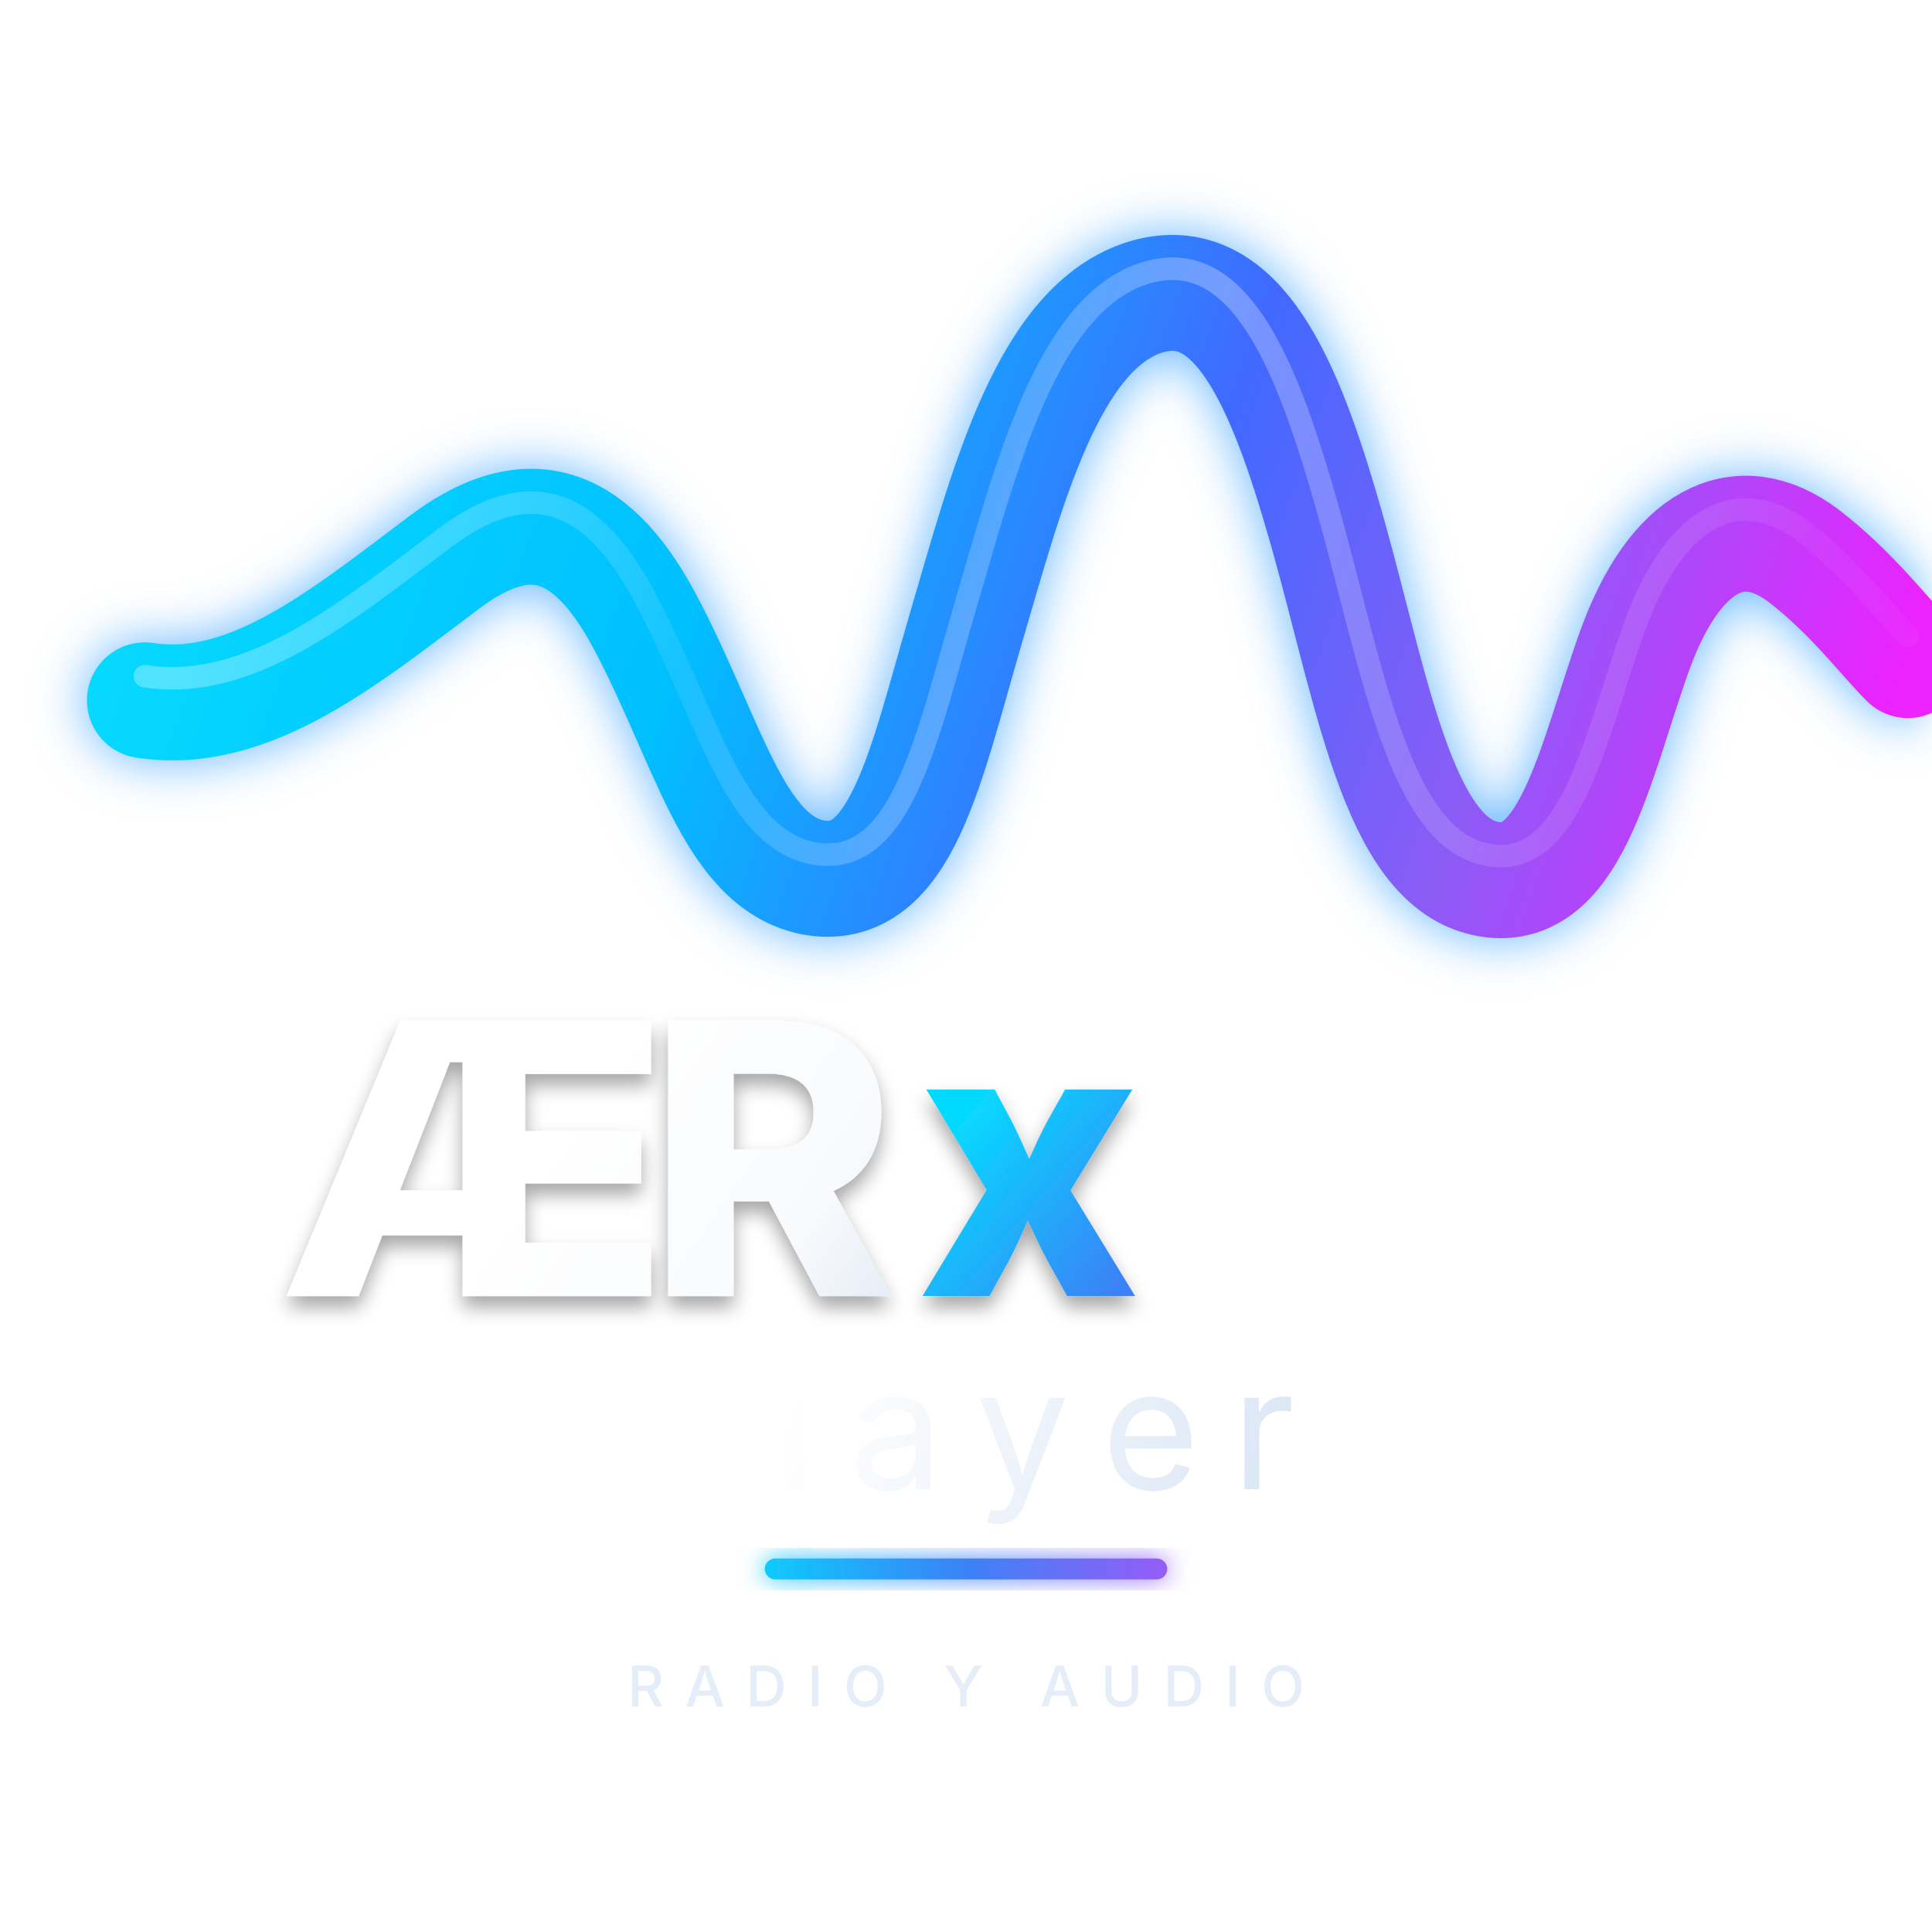
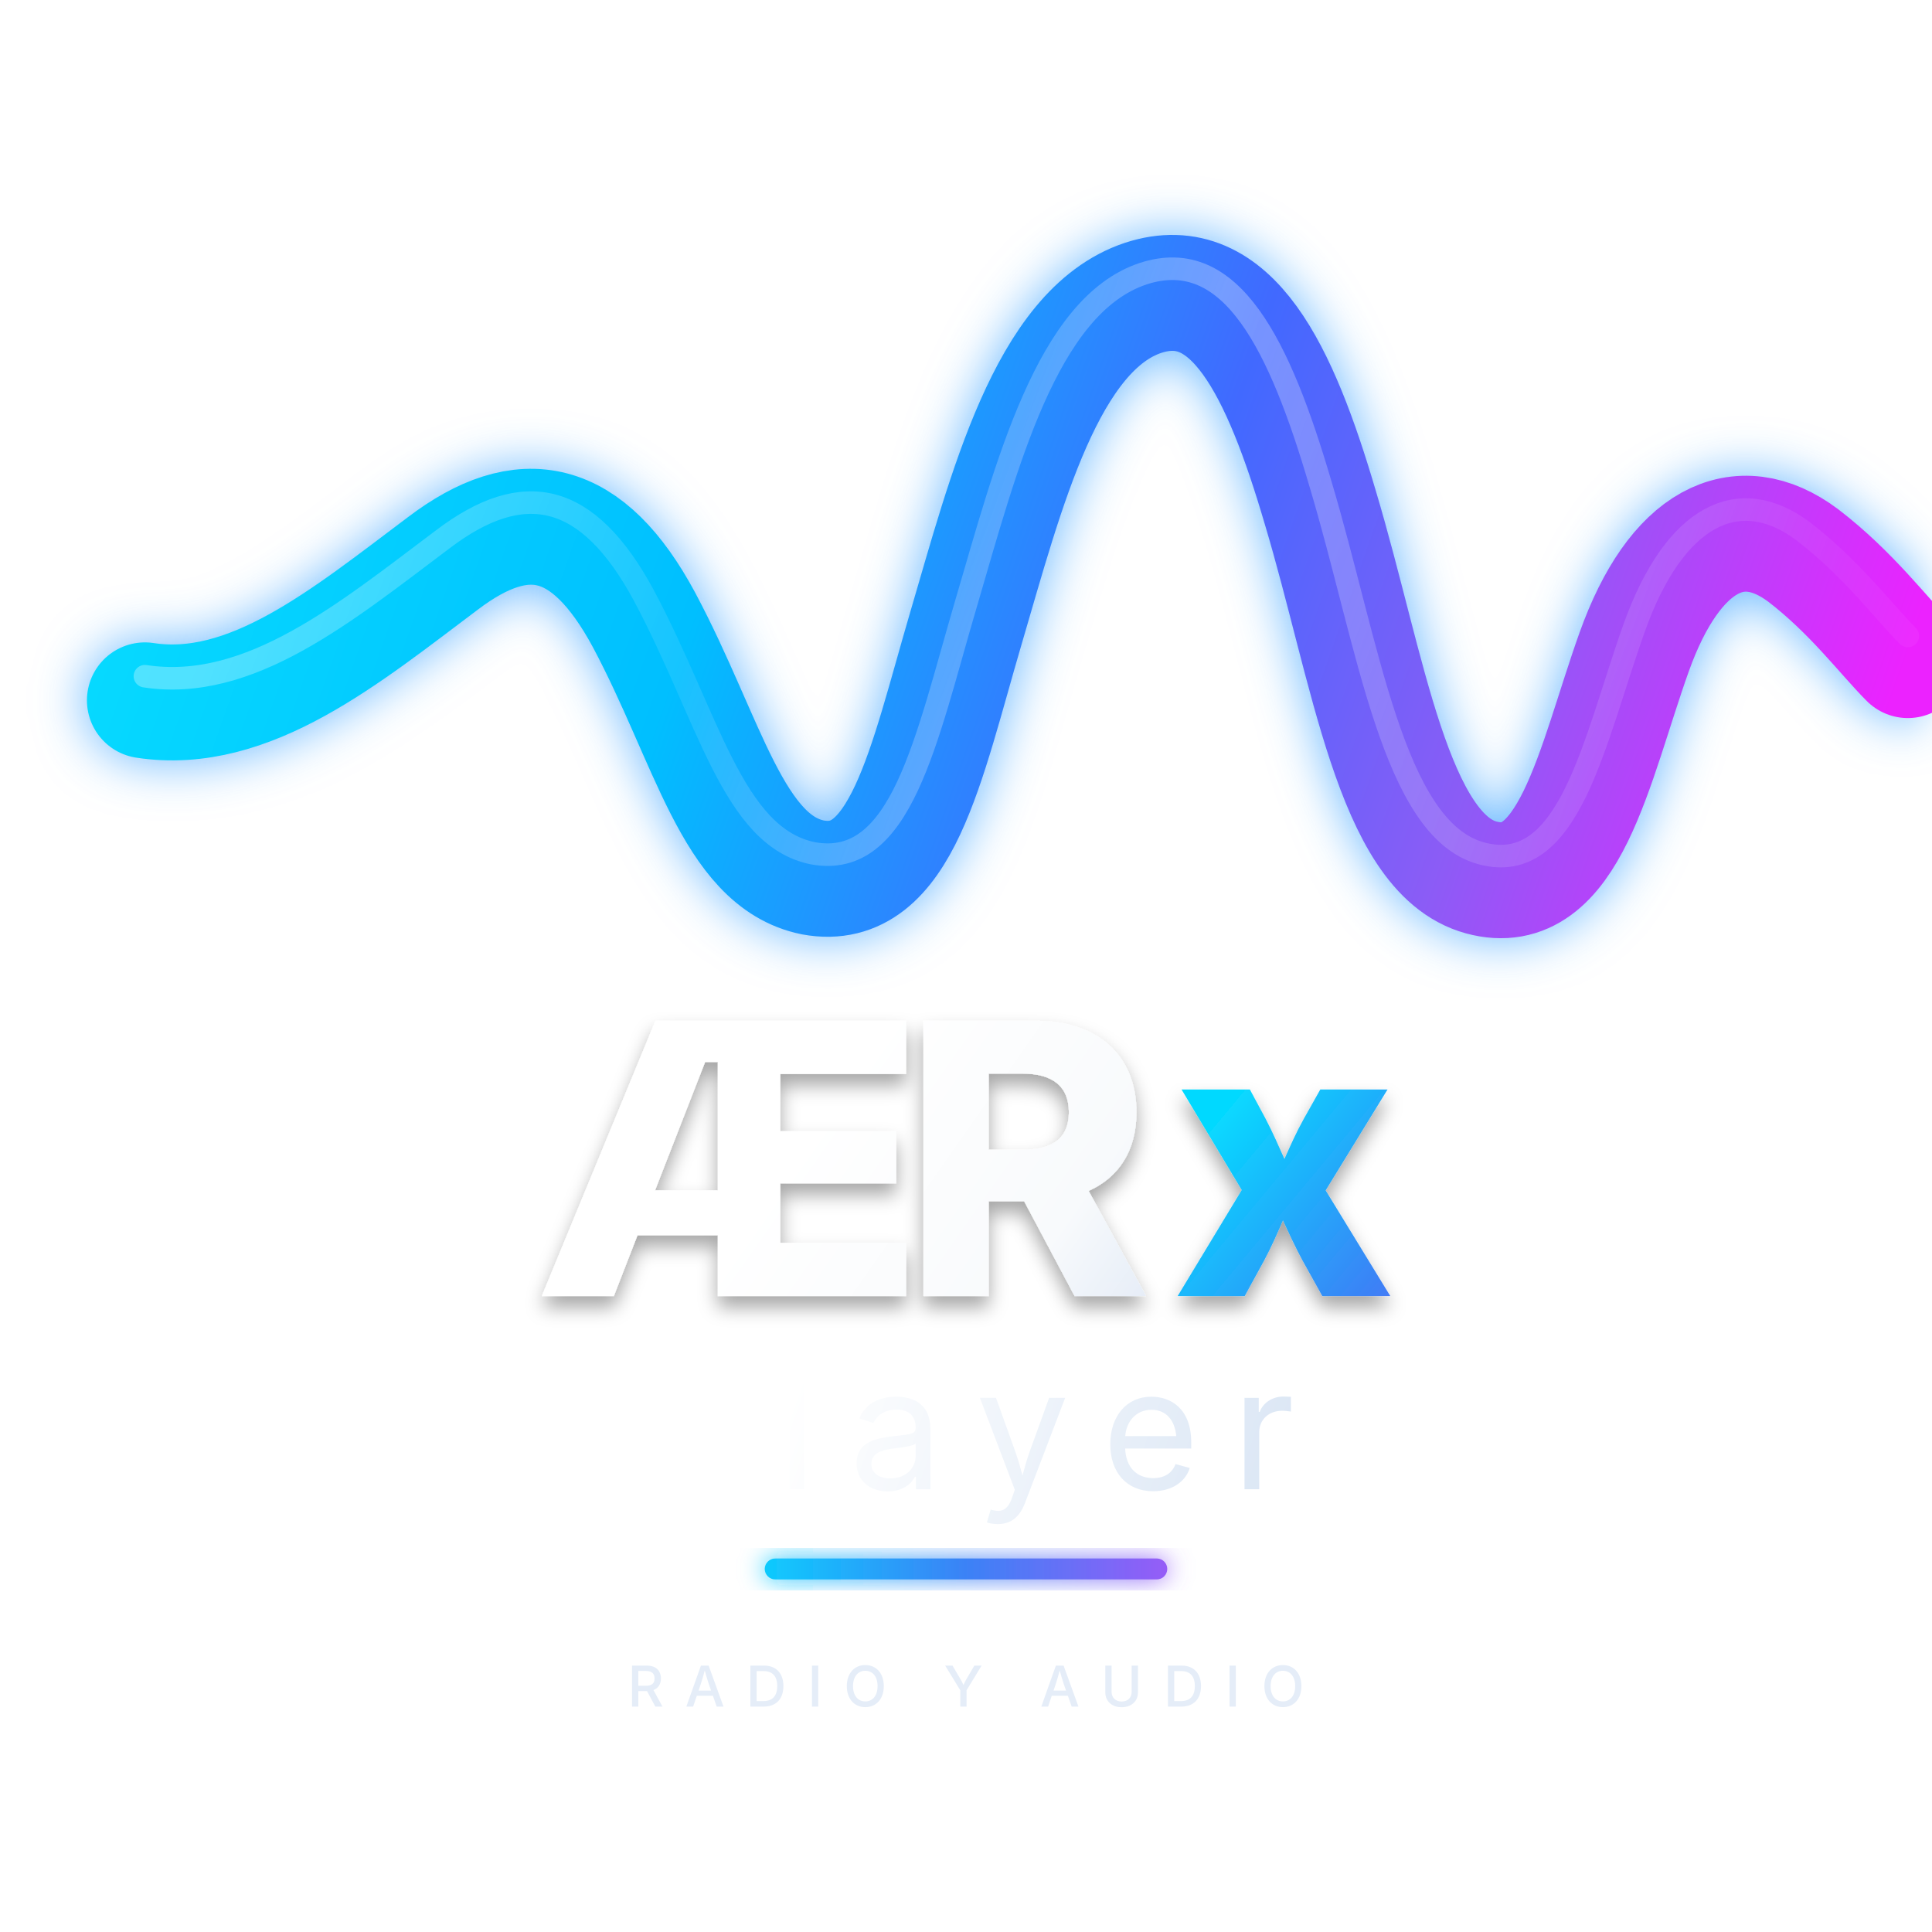
<svg xmlns="http://www.w3.org/2000/svg" width="1200" height="1200" viewBox="0 0 1200 1200" fill="none">
  <defs>
    <linearGradient id="waveGradient" x1="100" y1="300" x2="1100" y2="650" gradientUnits="userSpaceOnUse">
      <stop offset="0%" stop-color="#06D9FF" />
      <stop offset="32%" stop-color="#00BFFF" />
      <stop offset="58%" stop-color="#4169FF" />
      <stop offset="78%" stop-color="#8B5CF6" />
      <stop offset="100%" stop-color="#EC22FF" />
    </linearGradient>
    <linearGradient id="xGradient" x1="790" y1="700" x2="1030" y2="900" gradientUnits="userSpaceOnUse">
      <stop offset="0%" stop-color="#06D9FF" />
      <stop offset="45%" stop-color="#3B82F6" />
      <stop offset="72%" stop-color="#8B5CF6" />
      <stop offset="100%" stop-color="#EC22FF" />
    </linearGradient>
    <linearGradient id="metalGradient" x1="350" y1="690" x2="650" y2="900" gradientUnits="userSpaceOnUse">
      <stop offset="0%" stop-color="#FFFFFF" />
      <stop offset="45%" stop-color="#F8FAFC" />
      <stop offset="72%" stop-color="#DDE7F5" />
      <stop offset="100%" stop-color="#FFFFFF" />
    </linearGradient>
    <linearGradient id="playerGradient" x1="480" y1="900" x2="760" y2="1000" gradientUnits="userSpaceOnUse">
      <stop offset="0%" stop-color="#FFFFFF" />
      <stop offset="100%" stop-color="#DCE7F5" />
    </linearGradient>
    <linearGradient id="barGradient" x1="450" y1="1015" x2="750" y2="1015" gradientUnits="userSpaceOnUse">
      <stop offset="0%" stop-color="#06D9FF" />
      <stop offset="50%" stop-color="#3B82F6" />
      <stop offset="100%" stop-color="#A855F7" />
    </linearGradient>
    <linearGradient id="waveHighlight" x1="180" y1="270" x2="1050" y2="600" gradientUnits="userSpaceOnUse">
      <stop offset="0%" stop-color="#FFFFFF" stop-opacity="0.35" />
      <stop offset="30%" stop-color="#FFFFFF" stop-opacity="0.10" />
      <stop offset="55%" stop-color="#FFFFFF" stop-opacity="0.35" />
      <stop offset="100%" stop-color="#FFFFFF" stop-opacity="0.05" />
    </linearGradient>
    <filter id="waveGlow" x="-30%" y="-50%" width="160%" height="200%" color-interpolation-filters="sRGB">
      <feGaussianBlur stdDeviation="16" result="blur" />
      <feColorMatrix in="blur" type="matrix" values="             0 0 0 0 0.05             0 0 0 0 0.55             0 0 0 0 1             0 0 0 0.65 0" result="colored" />
      <feMerge>
        <feMergeNode in="colored" />
        <feMergeNode in="SourceGraphic" />
      </feMerge>
    </filter>
    <filter id="softGlow" x="-50%" y="-50%" width="200%" height="200%">
      <feGaussianBlur stdDeviation="8" result="blur" />
      <feMerge>
        <feMergeNode in="blur" />
        <feMergeNode in="SourceGraphic" />
      </feMerge>
    </filter>
    <filter id="wordShadow" x="-20%" y="-20%" width="140%" height="150%">
      <feDropShadow dx="0" dy="7" stdDeviation="6" flood-color="#000000" flood-opacity="0.35" />
    </filter>
    <linearGradient id="shine" x1="0" y1="0" x2="0" y2="1">
      <stop offset="0%" stop-color="#FFFFFF" stop-opacity="0.28" />
      <stop offset="45%" stop-color="#FFFFFF" stop-opacity="0" />
      <stop offset="100%" stop-color="#FFFFFF" stop-opacity="0.08" />
    </linearGradient>
  </defs>
  <g id="waveform" filter="url(#waveGlow)">
    <path d="         M 90 435          C 155 445,           215 395,           275 350          C 325 312,           365 320,           400 385          C 440 460,           455 535,           505 545          C 560 555,           575 475,           600 390          C 625 305,           650 205,           710 185          C 765 167,           795 230,           820 315          C 850 415,           865 530,           920 545          C 975 560,           990 475,           1015 405          C 1040 335,           1080 315,           1120 345          C 1150 368,           1170 395,           1185 410         " stroke="url(#waveGradient)" stroke-width="72" stroke-linecap="round" stroke-linejoin="round" />
    <path d="         M 90 420          C 155 430,           215 380,           275 335          C 325 297,           365 305,           400 370          C 440 445,           455 520,           505 530          C 560 540,           575 460,           600 375          C 625 290,           650 190,           710 170          C 765 152,           795 215,           820 300          C 850 400,           865 515,           920 530          C 975 545,           990 460,           1015 390          C 1040 320,           1080 300,           1120 330          C 1150 353,           1170 380,           1185 395         " stroke="url(#waveHighlight)" stroke-width="14" stroke-linecap="round" stroke-linejoin="round" opacity="0.85" />
  </g>
-   <g id="wordmark" filter="url(#wordShadow)">
+   <g id="wordmark" filter="url(#wordShadow)" transform="translate(158.5,0)">
    <path d="M178.022 805.0H222.773L237.46 767.249H287.375V805.0H404.301V771.953H326.159V735.005H398.219V702.646H326.159V667.075H404.301V634.028H248.591ZM248.361 739.365 279.457 659.617H287.375V739.365Z M415.086 805.0H455.592V746.135H477.623L508.948 805.0H553.355L517.669 739.709C536.602 731.218 547.388 714.465 547.388 690.828C547.388 655.945 523.636 634.028 485.081 634.028H415.086ZM455.592 714.121V666.846H476.475C495.523 666.846 505.391 674.878 505.391 690.828C505.391 706.777 495.523 714.121 476.59 714.121Z" fill="url(#metalGradient)" />
    <path d="M768.964 805.0H810.616L822.78 782.739C827.14 774.592 830.812 766.216 834.369 757.954C838.156 766.216 842.057 774.592 846.417 782.739L858.81 805.0H901.036L860.875 739.365L899.315 676.714H857.548L847.22 695.073C842.745 703.105 838.959 711.597 835.287 719.858C831.615 711.597 827.943 703.22 823.698 695.073L813.829 676.714H771.373L808.781 739.136Z" fill="url(#xGradient)" transform="translate(-196,0)" />
    <path d="M178.022 805.0H222.773L237.46 767.249H287.375V805.0H404.301V771.953H326.159V735.005H398.219V702.646H326.159V667.075H404.301V634.028H248.591ZM248.361 739.365 279.457 659.617H287.375V739.365Z M415.086 805.0H455.592V746.135H477.623L508.948 805.0H553.355L517.669 739.709C536.602 731.218 547.388 714.465 547.388 690.828C547.388 655.945 523.636 634.028 485.081 634.028H415.086ZM455.592 714.121V666.846H476.475C495.523 666.846 505.391 674.878 505.391 690.828C505.391 706.777 495.523 714.121 476.59 714.121Z" fill="url(#shine)" opacity="0.35" />
  </g>
  <g id="player">
    <path d="M405.02 925.0H414.668V897.629H430.969C448.59 897.629 456.715 886.914 456.715 873.406C456.715 859.949 448.59 849.336 430.918 849.336H405.02ZM414.668 889.148V857.816H430.41C442.496 857.816 447.117 864.469 447.117 873.406C447.117 882.395 442.496 889.148 430.512 889.148Z M499.465 849.336H490.324V925.0H499.465Z M551.406 926.32C561.004 926.32 566.336 921.293 568.266 917.281H568.875V925.0H577.863V887.574C577.863 869.852 564.203 867.516 556.586 867.516C547.801 867.516 538.051 870.664 533.684 880.973L542.469 883.867C544.246 879.906 548.664 875.539 556.84 875.539C564.711 875.539 568.723 879.602 568.723 886.66V886.965C568.723 891.18 564.254 890.875 554.148 892.145C543.637 893.465 532.059 895.852 532.059 908.852C532.059 920.023 540.641 926.32 551.406 926.32ZM552.98 918.246C546.176 918.246 541.25 915.199 541.25 909.309C541.25 902.859 547.09 900.727 553.742 899.863C557.246 899.406 567.199 898.391 568.723 896.613V904.484C568.723 911.441 563.086 918.246 552.98 918.246Z M612.996 945.566C613.961 946.023 616.449 946.633 619.699 946.633C627.723 946.633 633.207 942.52 636.66 933.48L661.594 868.227H651.641L639.453 901.895C637.676 906.82 636.355 911.746 635.086 916.469C633.766 911.746 632.496 906.871 630.719 901.895L618.633 868.227H608.629L630.312 925.305L628.688 930.027C625.895 938.152 621.883 939.371 616.297 937.898L615.332 937.645Z M716.227 926.219C727.855 926.219 736.336 920.379 738.977 911.797L730.141 909.359C728.008 915.148 722.98 918.094 716.277 918.094C706.223 918.094 699.316 911.594 698.859 899.711H739.891V895.902C739.891 874.93 727.195 867.516 715.16 867.516C699.672 867.516 689.617 879.652 689.617 897.07C689.617 914.539 699.773 926.219 716.227 926.219ZM698.91 891.992C699.469 883.309 705.41 875.641 715.16 875.641C724.504 875.641 729.734 882.344 730.598 891.992Z M772.992 925.0H782.133V889.453C782.133 881.785 788.125 876.25 796.301 876.25C798.738 876.25 801.227 876.656 801.785 876.758V867.566C800.719 867.516 798.484 867.414 797.164 867.414C790.41 867.414 784.52 871.223 782.438 876.961H781.828V868.227H772.992Z" fill="url(#playerGradient)" />
  </g>
  <g id="accent">
    <rect x="475" y="968" width="250" height="13" rx="6.5" fill="url(#barGradient)" filter="url(#softGlow)" />
  </g>
  <g id="tagline">
    <path d="M392.57 1060.0H396.467V1050.378H401.662C401.73 1050.378 401.816 1050.378 401.884 1050.378L407.045 1060.0H411.471L405.866 1049.712C408.959 1048.55 410.514 1045.952 410.514 1042.534C410.514 1037.834 407.592 1034.536 401.696 1034.536H392.57ZM396.467 1047.046V1037.869H401.252C405.011 1037.869 406.567 1039.663 406.567 1042.534C406.567 1045.388 405.011 1047.046 401.286 1047.046Z M426.3 1060.0H430.521L432.794 1053.284H442.809L445.15 1060.0H449.371L440.143 1034.536H435.358ZM433.905 1050.037 435.323 1045.833C435.956 1043.884 436.742 1041.235 437.733 1037.595C438.741 1041.201 439.51 1043.799 440.194 1045.833L441.664 1050.037Z M474.351 1060.0C482.093 1060.0 486.588 1055.198 486.588 1047.234C486.588 1039.321 482.093 1034.536 474.591 1034.536H466.063V1060.0ZM469.959 1056.582V1037.954H474.334C479.888 1037.954 482.76 1041.252 482.76 1047.234C482.76 1053.267 479.888 1056.582 474.129 1056.582Z M508.218 1034.536H504.322V1060.0H508.218Z M537.47 1060.342C544.067 1060.342 548.938 1055.42 548.938 1047.285C548.938 1039.116 544.067 1034.194 537.47 1034.194C530.857 1034.194 525.969 1039.116 525.969 1047.285C525.969 1055.42 530.857 1060.342 537.47 1060.342ZM537.47 1056.787C533.095 1056.787 529.831 1053.438 529.831 1047.285C529.831 1041.116 533.095 1037.749 537.47 1037.749C541.811 1037.749 545.075 1041.099 545.075 1047.285C545.075 1053.438 541.811 1056.787 537.47 1056.787Z M596.454 1060.0H600.35V1049.866L609.698 1034.536H605.17L600.436 1042.654C599.684 1043.936 599.069 1045.081 598.436 1046.619C597.804 1045.115 597.189 1043.987 596.403 1042.654L591.617 1034.536H587.072L596.454 1049.866Z M646.773 1060.0H650.994L653.267 1053.284H663.281L665.623 1060.0H669.844L660.615 1034.536H655.83ZM654.378 1050.037 655.796 1045.833C656.428 1043.884 657.215 1041.235 658.206 1037.595C659.214 1041.201 659.983 1043.799 660.667 1045.833L662.136 1050.037Z M696.687 1060.393C702.771 1060.393 706.804 1056.599 706.804 1051.25V1034.536H702.89V1050.925C702.89 1054.36 700.515 1056.855 696.687 1056.855C692.842 1056.855 690.432 1054.36 690.432 1050.925V1034.536H686.535V1051.25C686.535 1056.599 690.552 1060.393 696.687 1060.393Z M733.732 1060.0C741.474 1060.0 745.969 1055.198 745.969 1047.234C745.969 1039.321 741.474 1034.536 733.971 1034.536H725.444V1060.0ZM729.34 1056.582V1037.954H733.715C739.269 1037.954 742.14 1041.252 742.14 1047.234C742.14 1053.267 739.269 1056.582 733.51 1056.582Z M767.599 1034.536H763.702V1060.0H767.599Z M796.851 1060.342C803.448 1060.342 808.319 1055.42 808.319 1047.285C808.319 1039.116 803.448 1034.194 796.851 1034.194C790.238 1034.194 785.35 1039.116 785.35 1047.285C785.35 1055.42 790.238 1060.342 796.851 1060.342ZM796.851 1056.787C792.476 1056.787 789.212 1053.438 789.212 1047.285C789.212 1041.116 792.476 1037.749 796.851 1037.749C801.192 1037.749 804.456 1041.099 804.456 1047.285C804.456 1053.438 801.192 1056.787 796.851 1056.787Z" fill="#E5EDF8" />
  </g>
</svg>
